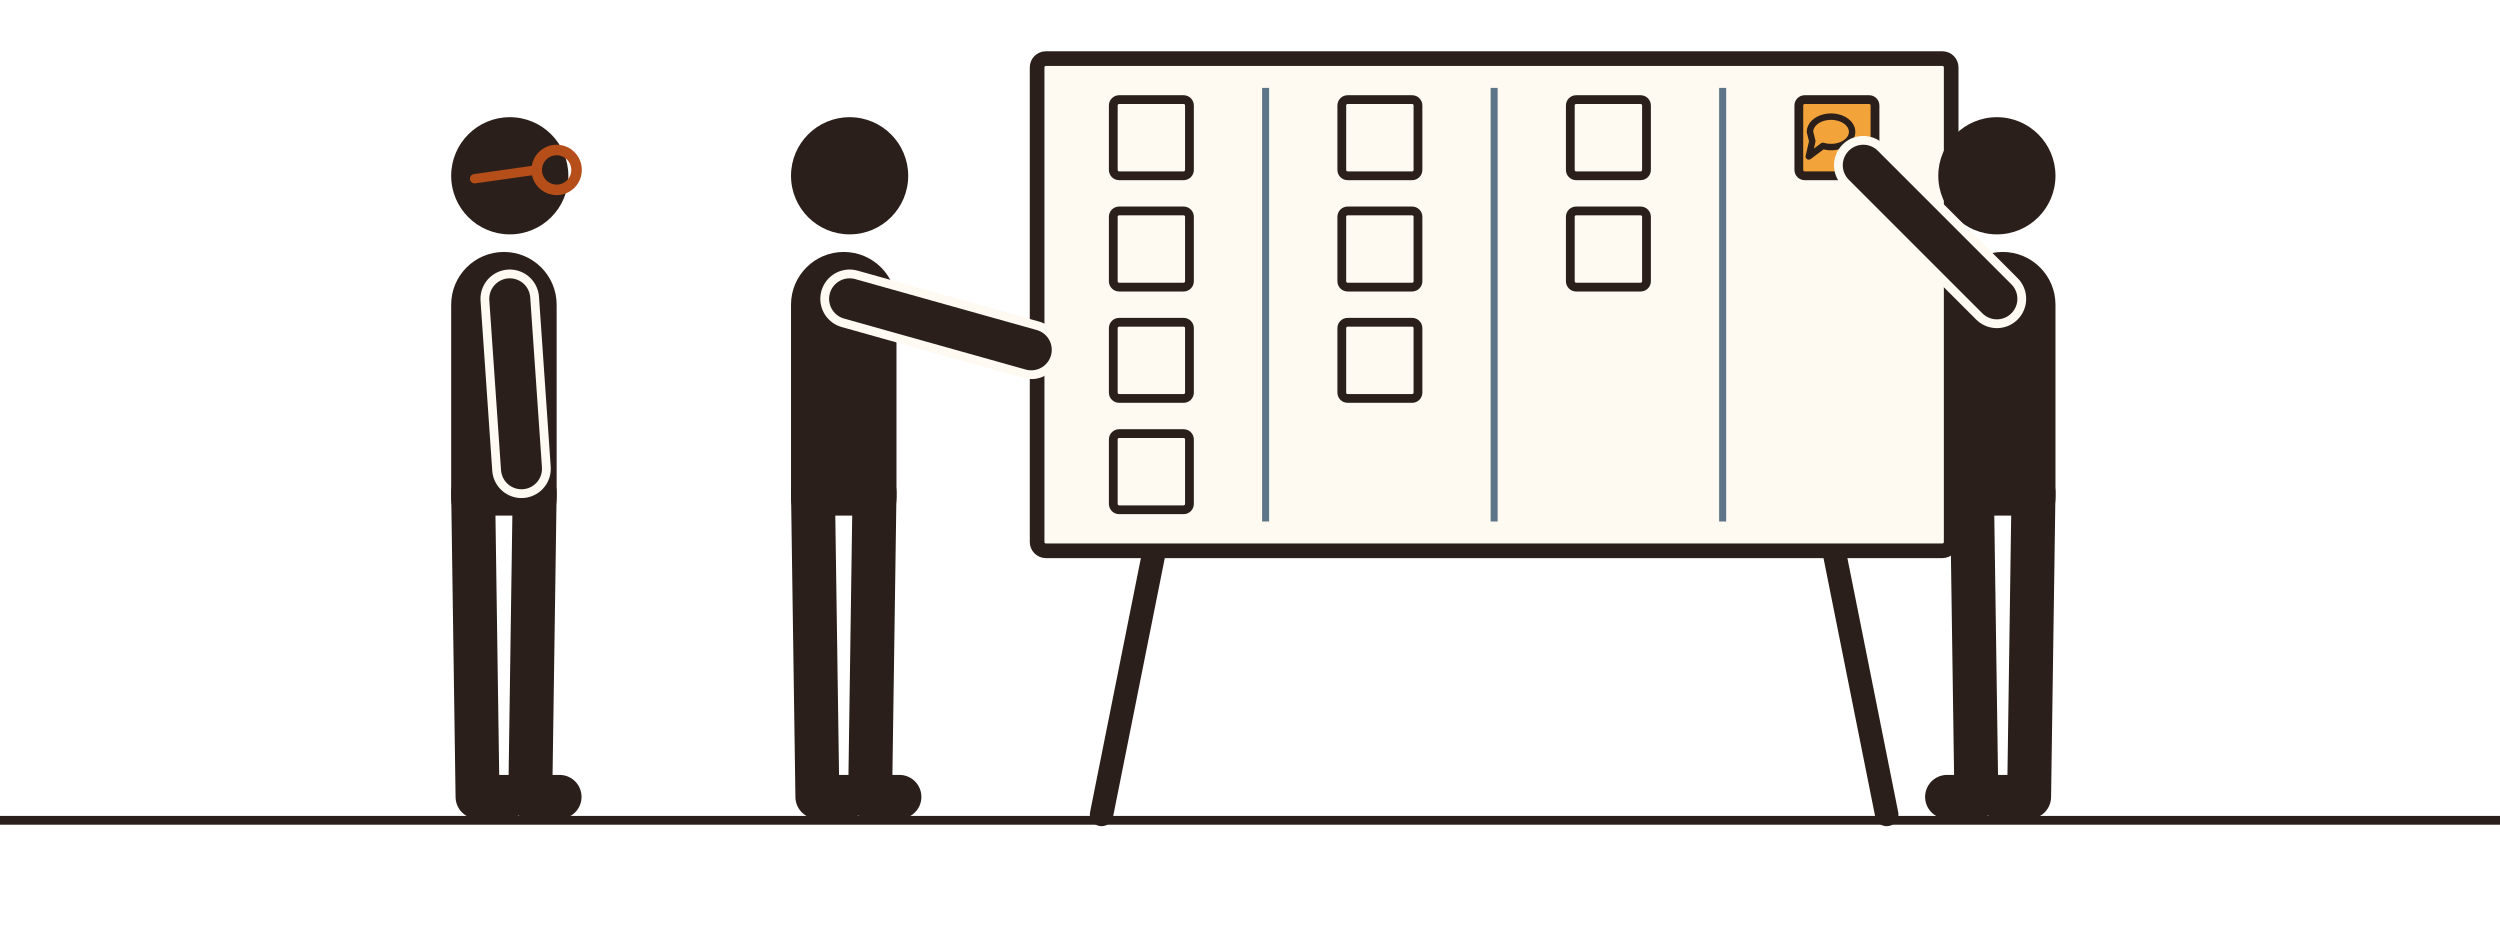
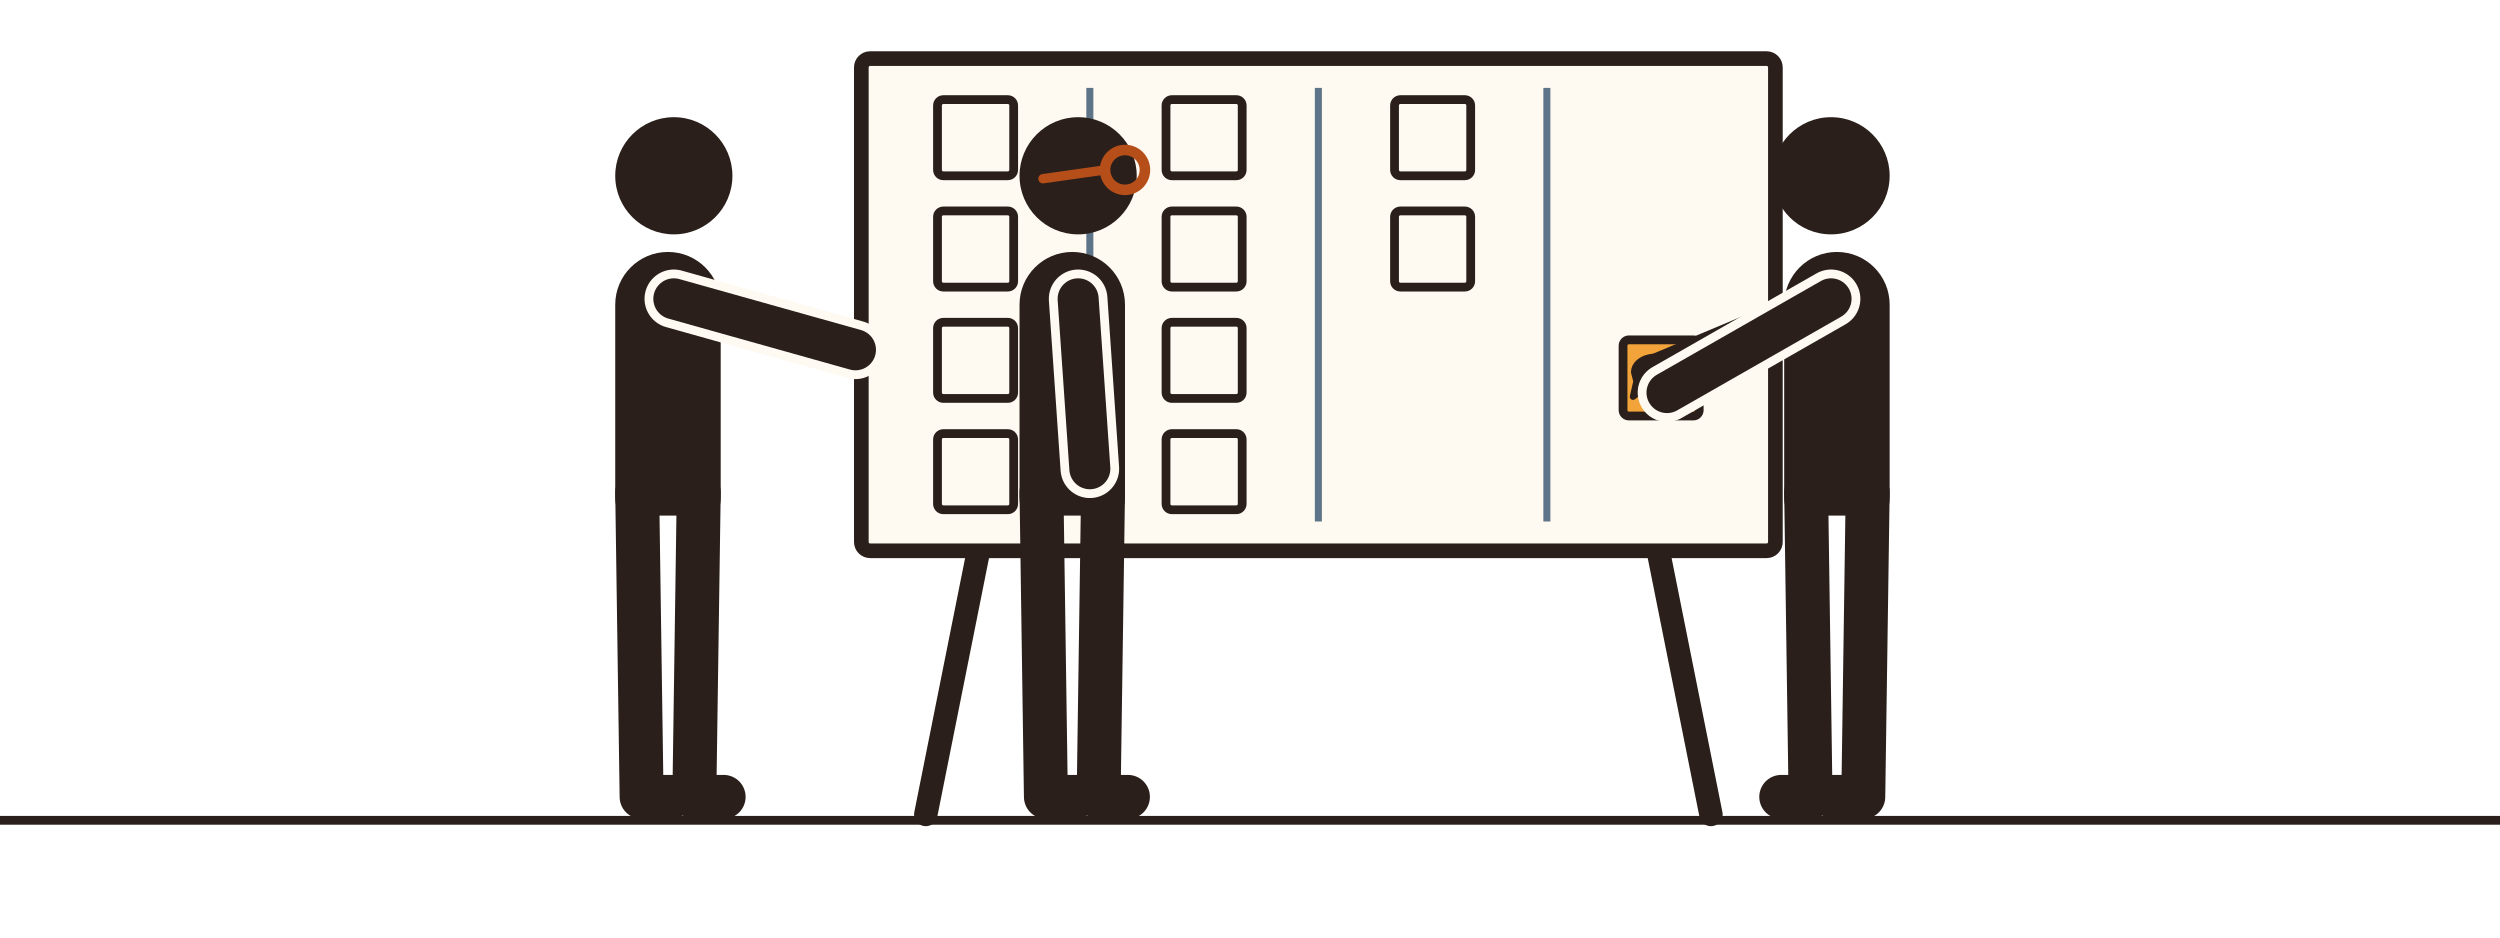
<svg xmlns="http://www.w3.org/2000/svg" viewBox="0 -140 426.667 160" width="426.667" height="160">
  <style>.fe{fill:#2A1F1A}.se{stroke:#2A1F1A}.fi{fill:#FEFAF2}.si{stroke:#FEFAF2}.sa{stroke:#5E7488}.so{stroke:#B54E19}.fa{fill:#F2A33A}.fd{fill:#D9D4CC}.fs{fill:#5E7488}</style>
  <line class="se" x1="0" y1="0" x2="426.667" y2="0" stroke-width="1.5" />
  <g class="board">
-     <line class="se" x1="197" y1="-46" x2="188" y2="-1" stroke-width="4" stroke-linecap="round" />
-     <line class="se" x1="313" y1="-46" x2="322" y2="-1" stroke-width="4" stroke-linecap="round" />
-     <rect class="fi se" x="177" y="-130" width="156" height="84" rx="1.5" stroke-width="2.5" />
-     <line class="sa" x1="216" y1="-125" x2="216" y2="-51" stroke-width="1.2" />
-     <line class="sa" x1="255" y1="-125" x2="255" y2="-51" stroke-width="1.2" />
-     <line class="sa" x1="294" y1="-125" x2="294" y2="-51" stroke-width="1.2" />
+     <line class="se" x1="167" y1="-46" x2="158" y2="-1" stroke-width="4" stroke-linecap="round" />
+     <line class="se" x1="283" y1="-46" x2="292" y2="-1" stroke-width="4" stroke-linecap="round" />
+     <rect class="fi se" x="147" y="-130" width="156" height="84" rx="1.5" stroke-width="2.5" />
+     <line class="sa" x1="186" y1="-125" x2="186" y2="-51" stroke-width="1.2" />
+     <line class="sa" x1="225" y1="-125" x2="225" y2="-51" stroke-width="1.2" />
+     <line class="sa" x1="264" y1="-125" x2="264" y2="-51" stroke-width="1.2" />
  </g>
  <g class="postit c1">
-     <rect class="fi se" x="190" y="-123" width="13" height="13" rx="1" stroke-width="1.5" />
+     <rect class="fi se" x="160" y="-123" width="13" height="13" rx="1" stroke-width="1.5" />
  </g>
  <g class="postit c1">
-     <rect class="fi se" x="190" y="-104" width="13" height="13" rx="1" stroke-width="1.5" />
+     <rect class="fi se" x="160" y="-104" width="13" height="13" rx="1" stroke-width="1.5" />
  </g>
  <g class="postit c1">
-     <rect class="fi se" x="190" y="-85" width="13" height="13" rx="1" stroke-width="1.5" />
+     <rect class="fi se" x="160" y="-85" width="13" height="13" rx="1" stroke-width="1.5" />
  </g>
  <g class="postit c1">
-     <rect class="fi se" x="190" y="-66" width="13" height="13" rx="1" stroke-width="1.5" />
+     <rect class="fi se" x="160" y="-66" width="13" height="13" rx="1" stroke-width="1.5" />
  </g>
  <g class="postit c2">
-     <rect class="fi se" x="229" y="-123" width="13" height="13" rx="1" stroke-width="1.5" />
+     <rect class="fi se" x="199" y="-123" width="13" height="13" rx="1" stroke-width="1.5" />
  </g>
  <g class="postit c2">
-     <rect class="fi se" x="229" y="-104" width="13" height="13" rx="1" stroke-width="1.5" />
+     <rect class="fi se" x="199" y="-104" width="13" height="13" rx="1" stroke-width="1.5" />
  </g>
  <g class="postit c2">
-     <rect class="fi se" x="229" y="-85" width="13" height="13" rx="1" stroke-width="1.5" />
+     <rect class="fi se" x="199" y="-85" width="13" height="13" rx="1" stroke-width="1.5" />
+   </g>
+   <g class="postit c2">
+     <rect class="fi se" x="199" y="-66" width="13" height="13" rx="1" stroke-width="1.5" />
  </g>
  <g class="postit c3">
-     <rect class="fi se" x="268" y="-123" width="13" height="13" rx="1" stroke-width="1.5" />
+     <rect class="fi se" x="238" y="-123" width="13" height="13" rx="1" stroke-width="1.5" />
  </g>
  <g class="postit c3">
-     <rect class="fi se" x="268" y="-104" width="13" height="13" rx="1" stroke-width="1.5" />
+     <rect class="fi se" x="238" y="-104" width="13" height="13" rx="1" stroke-width="1.5" />
  </g>
  <g class="postit c4">
-     <rect class="fa se" x="307" y="-123" width="13" height="13" rx="1" stroke-width="1.5" />
-     <path class="se" d="M308.9,-117.5 a3.6,2.6 0 1 1 2.2,2.4 l-2.4,1.8 l0.6,-2.6 Z" fill="none" stroke-width="1.1" stroke-linejoin="round" />
+     <rect class="fa se" x="277" y="-82" width="13" height="13" rx="1" stroke-width="1.5" />
+     <path class="se" d="M278.9,-76.5 a3.6,2.6 0 1 1 2.2,2.4 l-2.4,1.8 l0.6,-2.6 Z" fill="none" stroke-width="1.1" stroke-linejoin="round" />
  </g>
-   <g transform="translate(86 0)">
+   <g transform="translate(114 0)">
+     <g class="pm-montre">
+       <polyline class="se" points="-5.25,-56 -4.5,-4 0.5,-4" fill="none" stroke-linecap="round" stroke-linejoin="round" stroke-width="7.5" />
+       <polyline class="se" points="5.25,-56 4.5,-4 9.5,-4" fill="none" stroke-linecap="round" stroke-linejoin="round" stroke-width="7.5" />
+       <polyline class="se" points="0,-89 -2,-58" fill="none" stroke-linecap="round" stroke-linejoin="round" stroke-width="7" />
+       <path class="fe" d="M-9,-88 A9,9 0 0 1 9,-88 L9,-55 Q9,-52 6,-52 L-6,-52 Q-9,-52 -9,-55 Z" />
+       <circle class="fe" cx="1" cy="-110" r="10" />
+       <polyline class="si" points="1,-89 32,-80.3" fill="none" stroke-linecap="round" stroke-linejoin="round" stroke-width="10" />
+       <polyline class="se" points="1,-89 32,-80.3" fill="none" stroke-linecap="round" stroke-linejoin="round" stroke-width="7" />
+     </g>
+   </g>
+   <g transform="translate(183 0)">
    <g class="j-debout">
      <polyline class="se" points="-5.25,-56 -4.5,-4 0.5,-4" fill="none" stroke-linecap="round" stroke-linejoin="round" stroke-width="7.5" />
      <polyline class="se" points="5.25,-56 4.5,-4 9.5,-4" fill="none" stroke-linecap="round" stroke-linejoin="round" stroke-width="7.5" />
      <polyline class="se" points="0,-89 -2,-58" fill="none" stroke-linecap="round" stroke-linejoin="round" stroke-width="7" />
      <path class="fe" d="M-9,-88 A9,9 0 0 1 9,-88 L9,-55 Q9,-52 6,-52 L-6,-52 Q-9,-52 -9,-55 Z" />
      <circle class="fe" cx="1" cy="-110" r="10" />
      <g class="lunettes">
        <line class="so" x1="5.6" y1="-111" x2="-5" y2="-109.5" stroke-width="1.6" stroke-linecap="round" />
        <circle class="so" cx="9" cy="-111" r="3.4" fill="none" stroke-width="1.8" />
      </g>
      <polyline class="si" points="1,-89 3,-60" fill="none" stroke-linecap="round" stroke-linejoin="round" stroke-width="10" />
      <polyline class="se" points="1,-89 3,-60" fill="none" stroke-linecap="round" stroke-linejoin="round" stroke-width="7" />
    </g>
  </g>
-   <g transform="translate(144 0)">
-     <g class="pm-montre">
-       <polyline class="se" points="-5.25,-56 -4.5,-4 0.5,-4" fill="none" stroke-linecap="round" stroke-linejoin="round" stroke-width="7.5" />
-       <polyline class="se" points="5.25,-56 4.5,-4 9.5,-4" fill="none" stroke-linecap="round" stroke-linejoin="round" stroke-width="7.5" />
-       <polyline class="se" points="0,-89 -2,-58" fill="none" stroke-linecap="round" stroke-linejoin="round" stroke-width="7" />
-       <path class="fe" d="M-9,-88 A9,9 0 0 1 9,-88 L9,-55 Q9,-52 6,-52 L-6,-52 Q-9,-52 -9,-55 Z" />
-       <circle class="fe" cx="1" cy="-110" r="10" />
-       <polyline class="si" points="1,-89 32,-80.3" fill="none" stroke-linecap="round" stroke-linejoin="round" stroke-width="10" />
-       <polyline class="se" points="1,-89 32,-80.3" fill="none" stroke-linecap="round" stroke-linejoin="round" stroke-width="7" />
-     </g>
-   </g>
-   <g transform="translate(341.8 0)">
+   <g transform="translate(313.5 0)">
    <g class="d-colle" transform="scale(-1 1)">
      <polyline class="se" points="-5.25,-56 -4.5,-4 0.5,-4" fill="none" stroke-linecap="round" stroke-linejoin="round" stroke-width="7.5" />
      <polyline class="se" points="5.25,-56 4.5,-4 9.5,-4" fill="none" stroke-linecap="round" stroke-linejoin="round" stroke-width="7.5" />
-       <polyline class="se" points="0,-89 -2,-58" fill="none" stroke-linecap="round" stroke-linejoin="round" stroke-width="7" />
+       <polyline class="se" points="0,-89 31,-76" fill="none" stroke-linecap="round" stroke-linejoin="round" stroke-width="7" />
      <path class="fe" d="M-9,-88 A9,9 0 0 1 9,-88 L9,-55 Q9,-52 6,-52 L-6,-52 Q-9,-52 -9,-55 Z" />
      <circle class="fe" cx="1" cy="-110" r="10" />
-       <polyline class="si" points="1,-89 23.8,-111.8" fill="none" stroke-linecap="round" stroke-linejoin="round" stroke-width="10" />
-       <polyline class="se" points="1,-89 23.8,-111.8" fill="none" stroke-linecap="round" stroke-linejoin="round" stroke-width="7" />
+       <polyline class="si" points="1,-89 29,-73" fill="none" stroke-linecap="round" stroke-linejoin="round" stroke-width="10" />
+       <polyline class="se" points="1,-89 29,-73" fill="none" stroke-linecap="round" stroke-linejoin="round" stroke-width="7" />
    </g>
  </g>
</svg>
